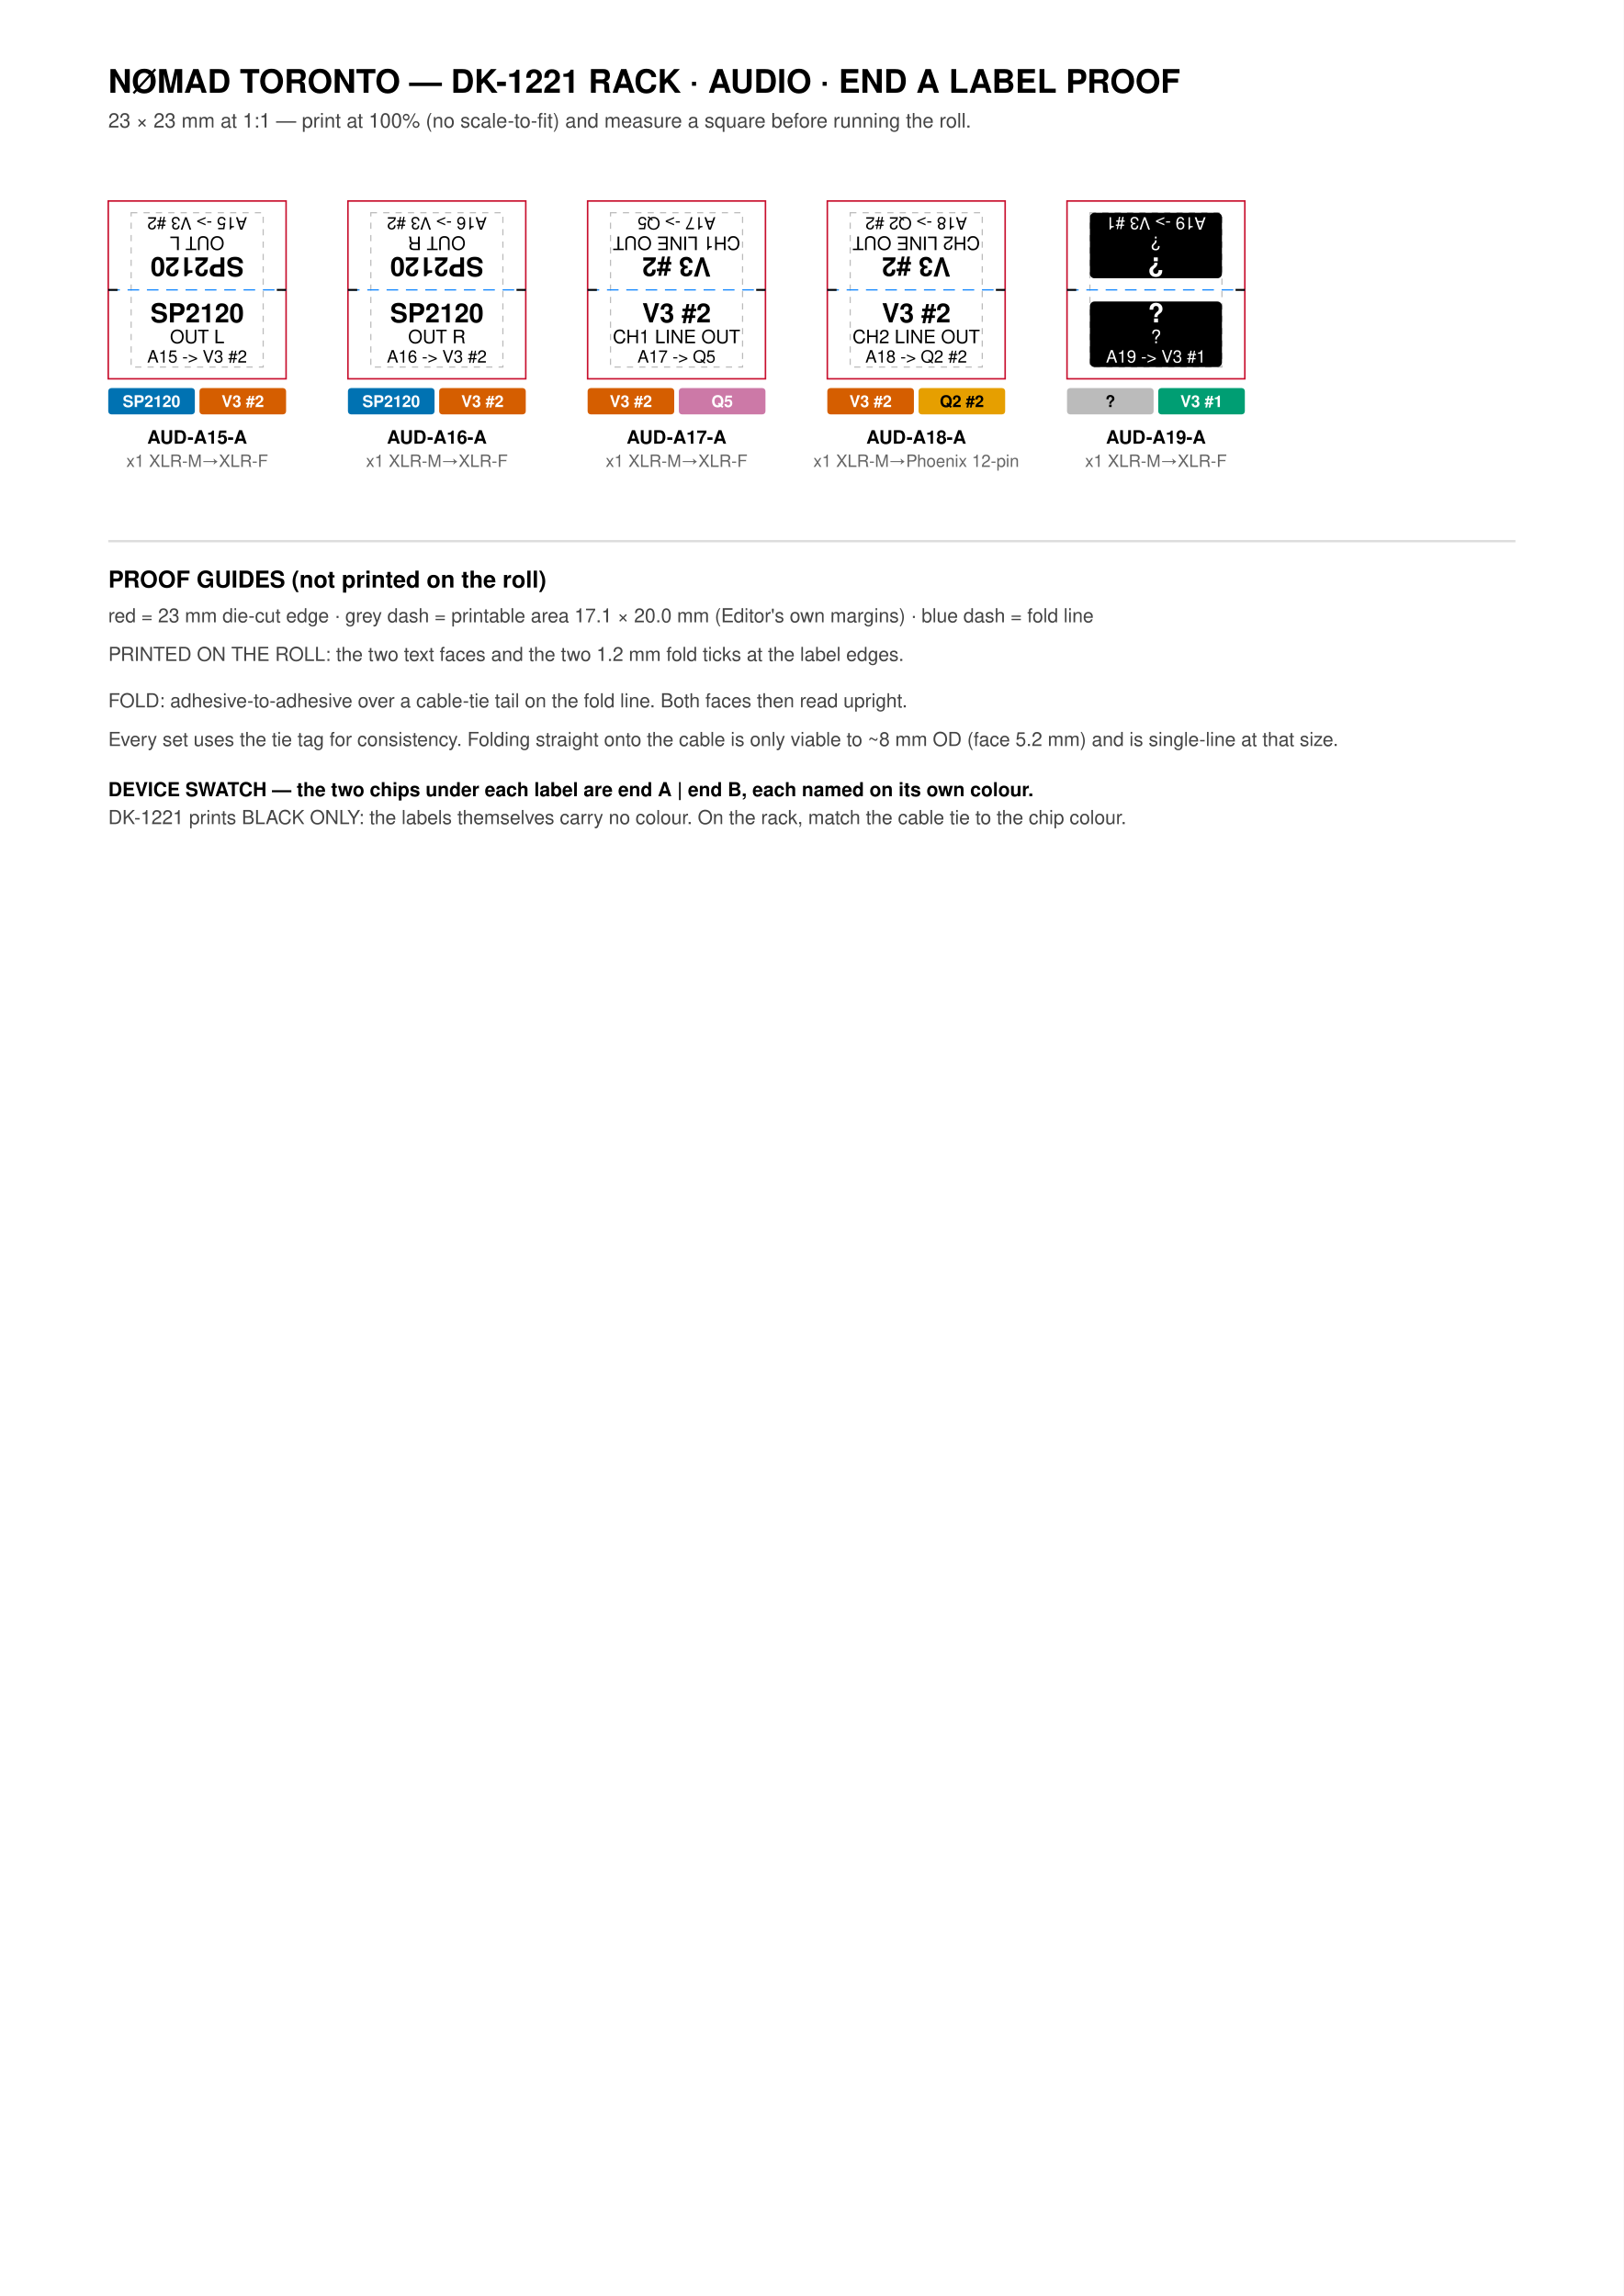
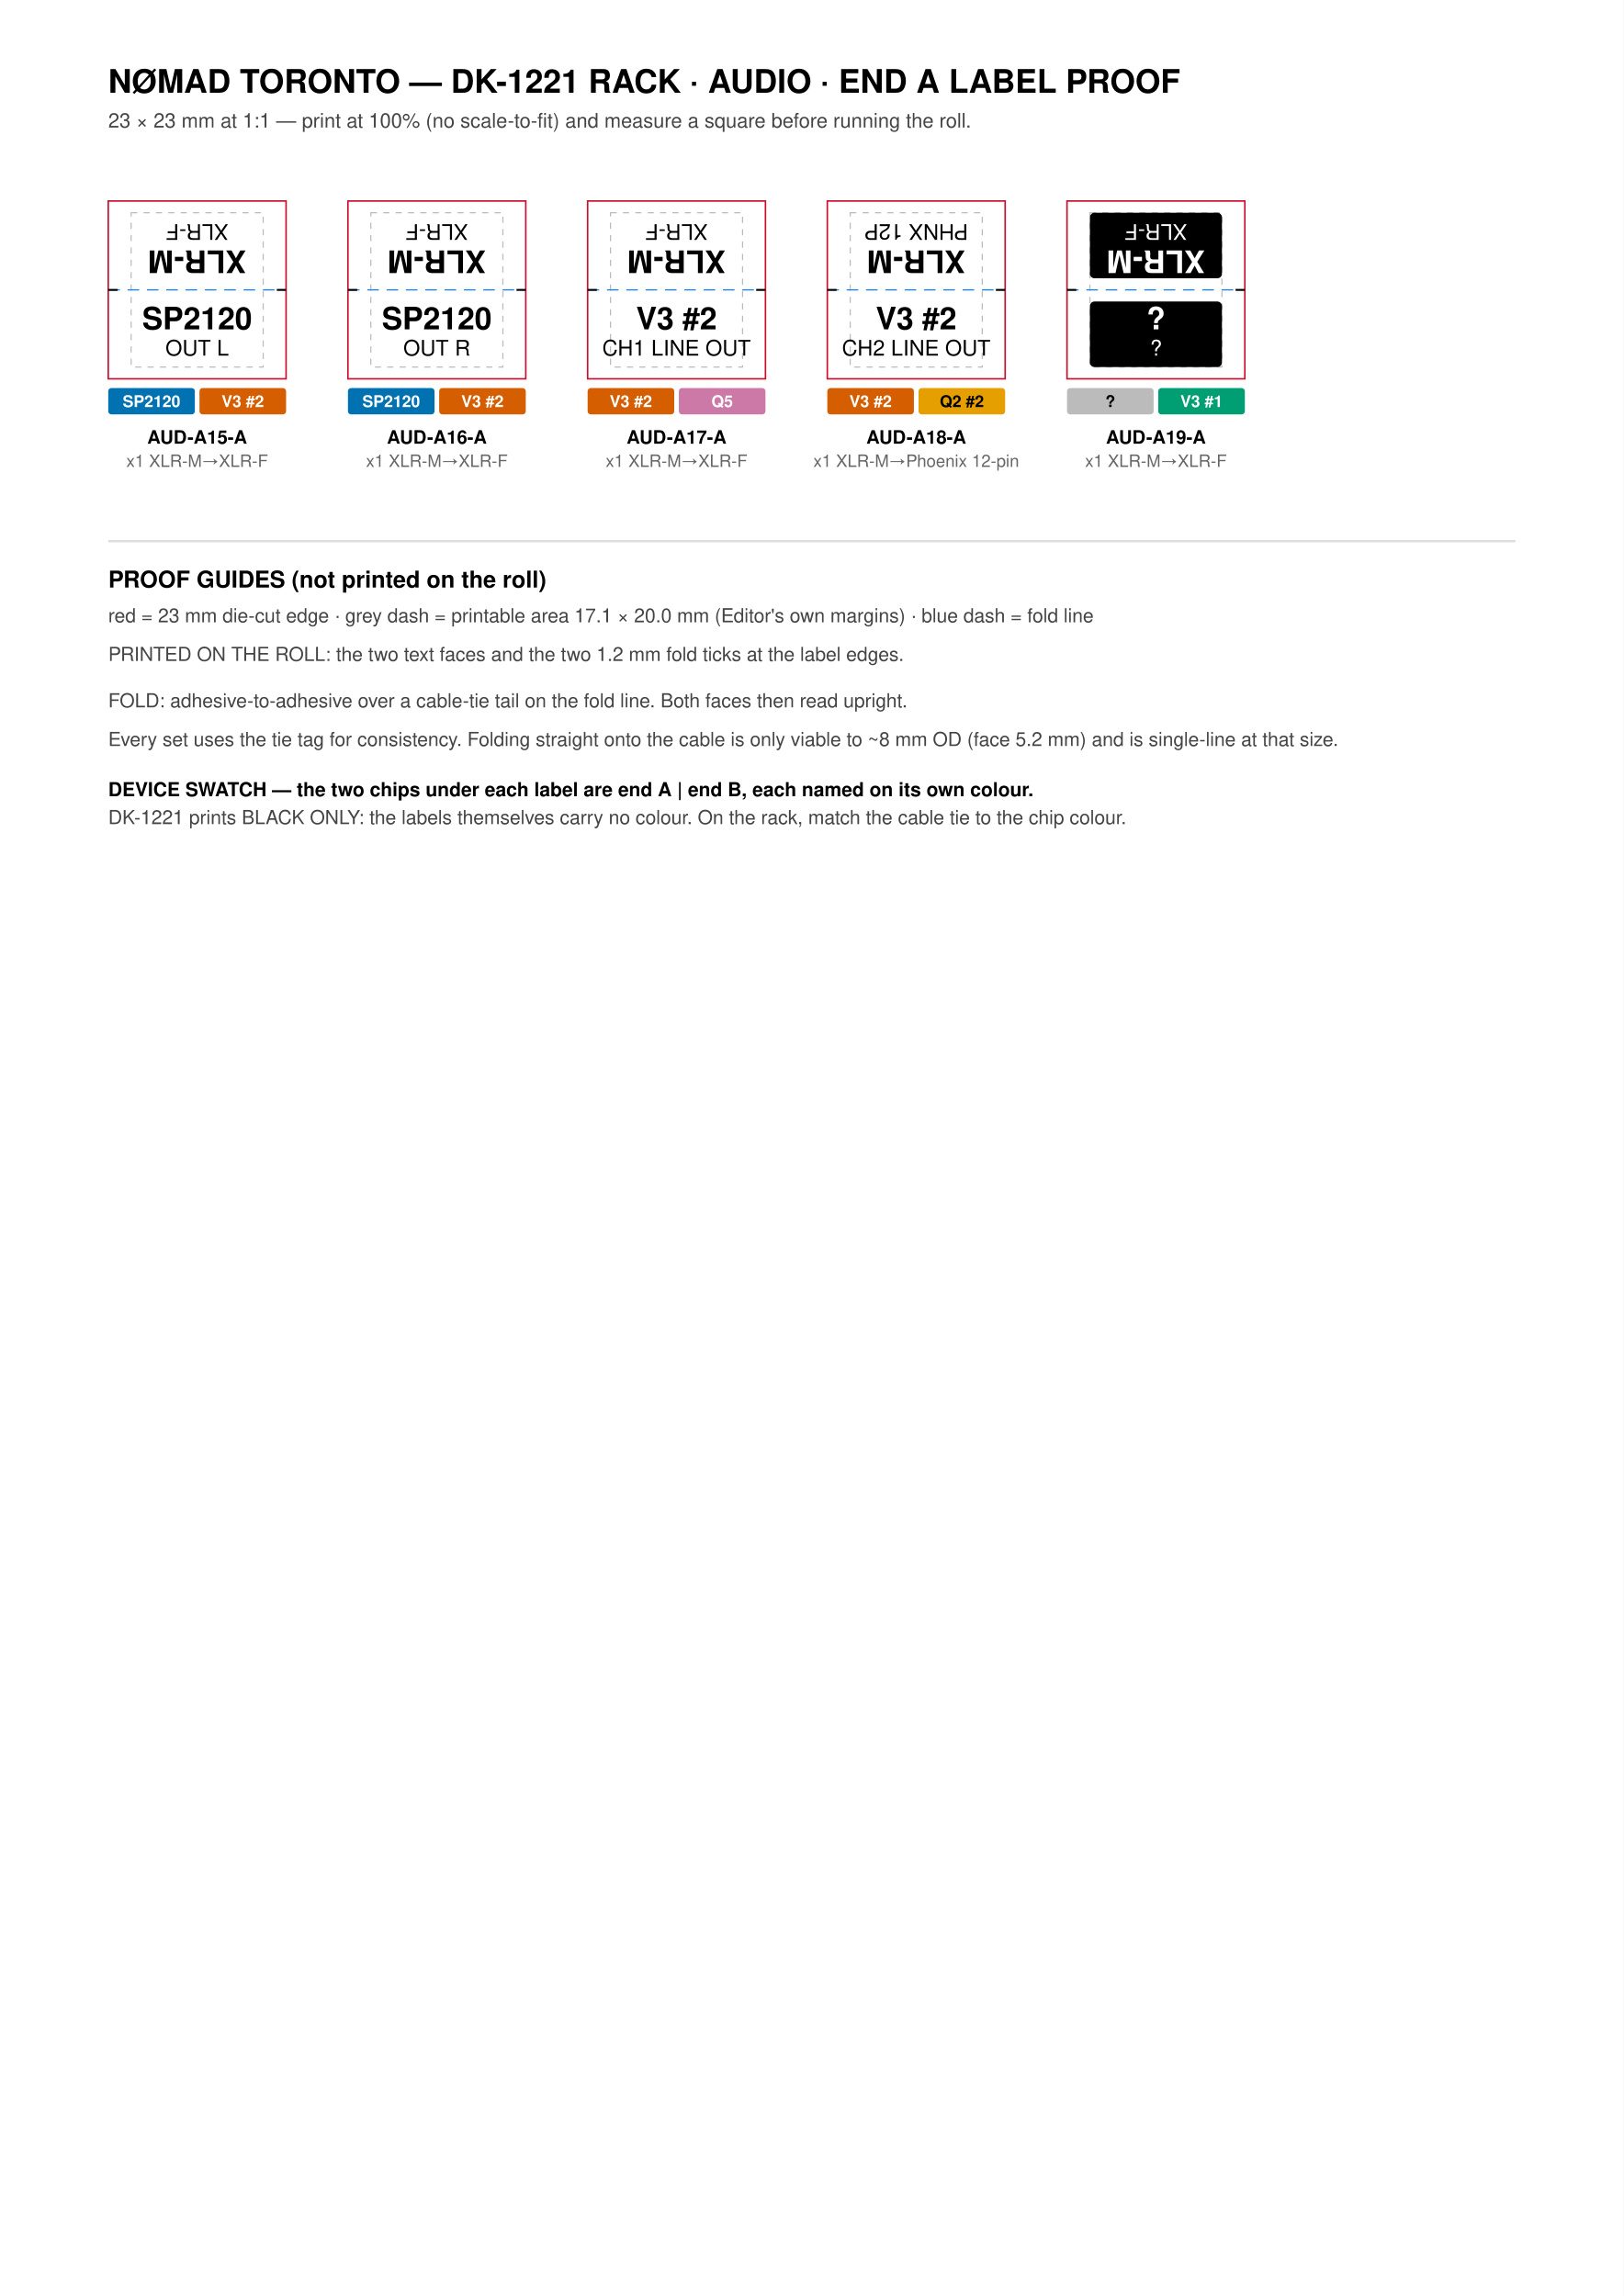
<svg xmlns="http://www.w3.org/2000/svg" width="210.0mm" height="297.0mm" viewBox="0 0 210.0 297.0">
  <rect width="210.0" height="297.0" fill="#fff" />
  <text x="14.00" y="12.00" font-family="Arial Narrow, Liberation Sans Narrow, Helvetica Neue, Helvetica, sans-serif" font-size="4.20" font-weight="bold" fill="#000" text-anchor="start">NØMAD TORONTO — DK-1221 RACK · AUDIO · END A LABEL PROOF</text>
  <text x="14.00" y="16.50" font-family="Arial Narrow, Liberation Sans Narrow, Helvetica Neue, Helvetica, sans-serif" font-size="2.60" font-weight="normal" fill="#444" text-anchor="start">23 × 23 mm at 1:1 — print at 100% (no scale-to-fit) and measure a square before running the roll.</text>
  <g transform="translate(14.00 26.00)">
    <rect width="23.0" height="23.0" fill="none" stroke="#c8102e" stroke-width="0.2" />
    <rect x="2.96" y="1.52" width="17.08" height="19.96" fill="none" stroke="#bbb" stroke-width="0.15" stroke-dasharray="0.8 0.8" />
    <line x1="0" y1="11.5" x2="23.0" y2="11.5" stroke="#0a84ff" stroke-width="0.15" stroke-dasharray="1.5 1" />
    <g>
-       <text x="11.50" y="15.70" font-family="Arial Narrow, Liberation Sans Narrow, Helvetica Neue, Helvetica, sans-serif" font-size="3.40" font-weight="bold" fill="#000" text-anchor="middle" textLength="10.28" lengthAdjust="spacingAndGlyphs">SP2120</text>
-       <text x="11.50" y="18.40" font-family="Arial Narrow, Liberation Sans Narrow, Helvetica Neue, Helvetica, sans-serif" font-size="2.40" font-weight="normal" fill="#000" text-anchor="middle" textLength="5.97" lengthAdjust="spacingAndGlyphs">OUT L</text>
-       <text x="11.50" y="20.90" font-family="Arial Narrow, Liberation Sans Narrow, Helvetica Neue, Helvetica, sans-serif" font-size="2.20" font-weight="normal" fill="#000" text-anchor="middle" textLength="10.97" lengthAdjust="spacingAndGlyphs">A15 -&gt; V3 #2</text>
+       <text x="11.50" y="16.60" font-family="Arial Narrow, Liberation Sans Narrow, Helvetica Neue, Helvetica, sans-serif" font-size="4.00" font-weight="bold" fill="#000" text-anchor="middle" textLength="12.10" lengthAdjust="spacingAndGlyphs">SP2120</text>
+       <text x="11.50" y="20.00" font-family="Arial Narrow, Liberation Sans Narrow, Helvetica Neue, Helvetica, sans-serif" font-size="2.80" font-weight="normal" fill="#000" text-anchor="middle" textLength="6.97" lengthAdjust="spacingAndGlyphs">OUT L</text>
    </g>
    <g transform="rotate(180 11.50 11.50)">
-       <text x="11.50" y="15.70" font-family="Arial Narrow, Liberation Sans Narrow, Helvetica Neue, Helvetica, sans-serif" font-size="3.40" font-weight="bold" fill="#000" text-anchor="middle" textLength="10.28" lengthAdjust="spacingAndGlyphs">SP2120</text>
-       <text x="11.50" y="18.40" font-family="Arial Narrow, Liberation Sans Narrow, Helvetica Neue, Helvetica, sans-serif" font-size="2.40" font-weight="normal" fill="#000" text-anchor="middle" textLength="5.97" lengthAdjust="spacingAndGlyphs">OUT L</text>
-       <text x="11.50" y="20.90" font-family="Arial Narrow, Liberation Sans Narrow, Helvetica Neue, Helvetica, sans-serif" font-size="2.20" font-weight="normal" fill="#000" text-anchor="middle" textLength="10.97" lengthAdjust="spacingAndGlyphs">A15 -&gt; V3 #2</text>
+       <text x="11.50" y="16.60" font-family="Arial Narrow, Liberation Sans Narrow, Helvetica Neue, Helvetica, sans-serif" font-size="4.00" font-weight="bold" fill="#000" text-anchor="middle" textLength="10.76" lengthAdjust="spacingAndGlyphs">XLR-M</text>
+       <text x="11.50" y="20.00" font-family="Arial Narrow, Liberation Sans Narrow, Helvetica Neue, Helvetica, sans-serif" font-size="2.80" font-weight="normal" fill="#000" text-anchor="middle" textLength="6.88" lengthAdjust="spacingAndGlyphs">XLR-F</text>
    </g>
    <line x1="0" y1="11.50" x2="1.20" y2="11.50" stroke="#000" stroke-width="0.25" />
    <line x1="21.80" y1="11.50" x2="23.00" y2="11.50" stroke="#000" stroke-width="0.25" />
  </g>
  <rect x="14.00" y="50.20" width="11.20" height="3.4" fill="#0072B2" rx="0.4" />
  <text x="19.60" y="52.65" font-family="Arial Narrow, Liberation Sans Narrow, Helvetica Neue, Helvetica, sans-serif" font-size="2.10" font-weight="bold" fill="#FFFFFF" text-anchor="middle" textLength="6.35" lengthAdjust="spacingAndGlyphs">SP2120</text>
  <rect x="25.80" y="50.20" width="11.20" height="3.4" fill="#D55E00" rx="0.4" />
  <text x="31.40" y="52.65" font-family="Arial Narrow, Liberation Sans Narrow, Helvetica Neue, Helvetica, sans-serif" font-size="2.10" font-weight="bold" fill="#FFFFFF" text-anchor="middle" textLength="4.66" lengthAdjust="spacingAndGlyphs">V3 #2</text>
  <text x="25.50" y="57.40" font-family="Arial Narrow, Liberation Sans Narrow, Helvetica Neue, Helvetica, sans-serif" font-size="2.40" font-weight="bold" fill="#000" text-anchor="middle">AUD-A15-A</text>
  <text x="25.50" y="60.40" font-family="Arial Narrow, Liberation Sans Narrow, Helvetica Neue, Helvetica, sans-serif" font-size="2.20" font-weight="normal" fill="#666" text-anchor="middle">x1  XLR-M→XLR-F</text>
  <g transform="translate(45.00 26.00)">
    <rect width="23.0" height="23.0" fill="none" stroke="#c8102e" stroke-width="0.2" />
    <rect x="2.96" y="1.52" width="17.08" height="19.96" fill="none" stroke="#bbb" stroke-width="0.15" stroke-dasharray="0.8 0.8" />
    <line x1="0" y1="11.5" x2="23.0" y2="11.5" stroke="#0a84ff" stroke-width="0.15" stroke-dasharray="1.5 1" />
    <g>
-       <text x="11.50" y="15.70" font-family="Arial Narrow, Liberation Sans Narrow, Helvetica Neue, Helvetica, sans-serif" font-size="3.40" font-weight="bold" fill="#000" text-anchor="middle" textLength="10.28" lengthAdjust="spacingAndGlyphs">SP2120</text>
-       <text x="11.50" y="18.40" font-family="Arial Narrow, Liberation Sans Narrow, Helvetica Neue, Helvetica, sans-serif" font-size="2.40" font-weight="normal" fill="#000" text-anchor="middle" textLength="6.31" lengthAdjust="spacingAndGlyphs">OUT R</text>
-       <text x="11.50" y="20.90" font-family="Arial Narrow, Liberation Sans Narrow, Helvetica Neue, Helvetica, sans-serif" font-size="2.20" font-weight="normal" fill="#000" text-anchor="middle" textLength="10.97" lengthAdjust="spacingAndGlyphs">A16 -&gt; V3 #2</text>
+       <text x="11.50" y="16.60" font-family="Arial Narrow, Liberation Sans Narrow, Helvetica Neue, Helvetica, sans-serif" font-size="4.00" font-weight="bold" fill="#000" text-anchor="middle" textLength="12.10" lengthAdjust="spacingAndGlyphs">SP2120</text>
+       <text x="11.50" y="20.00" font-family="Arial Narrow, Liberation Sans Narrow, Helvetica Neue, Helvetica, sans-serif" font-size="2.80" font-weight="normal" fill="#000" text-anchor="middle" textLength="7.36" lengthAdjust="spacingAndGlyphs">OUT R</text>
    </g>
    <g transform="rotate(180 11.50 11.50)">
-       <text x="11.50" y="15.70" font-family="Arial Narrow, Liberation Sans Narrow, Helvetica Neue, Helvetica, sans-serif" font-size="3.40" font-weight="bold" fill="#000" text-anchor="middle" textLength="10.28" lengthAdjust="spacingAndGlyphs">SP2120</text>
-       <text x="11.50" y="18.40" font-family="Arial Narrow, Liberation Sans Narrow, Helvetica Neue, Helvetica, sans-serif" font-size="2.40" font-weight="normal" fill="#000" text-anchor="middle" textLength="6.31" lengthAdjust="spacingAndGlyphs">OUT R</text>
-       <text x="11.50" y="20.90" font-family="Arial Narrow, Liberation Sans Narrow, Helvetica Neue, Helvetica, sans-serif" font-size="2.20" font-weight="normal" fill="#000" text-anchor="middle" textLength="10.97" lengthAdjust="spacingAndGlyphs">A16 -&gt; V3 #2</text>
+       <text x="11.50" y="16.60" font-family="Arial Narrow, Liberation Sans Narrow, Helvetica Neue, Helvetica, sans-serif" font-size="4.00" font-weight="bold" fill="#000" text-anchor="middle" textLength="10.76" lengthAdjust="spacingAndGlyphs">XLR-M</text>
+       <text x="11.50" y="20.00" font-family="Arial Narrow, Liberation Sans Narrow, Helvetica Neue, Helvetica, sans-serif" font-size="2.80" font-weight="normal" fill="#000" text-anchor="middle" textLength="6.88" lengthAdjust="spacingAndGlyphs">XLR-F</text>
    </g>
    <line x1="0" y1="11.50" x2="1.20" y2="11.50" stroke="#000" stroke-width="0.25" />
    <line x1="21.80" y1="11.50" x2="23.00" y2="11.50" stroke="#000" stroke-width="0.25" />
  </g>
  <rect x="45.00" y="50.20" width="11.20" height="3.4" fill="#0072B2" rx="0.4" />
  <text x="50.60" y="52.65" font-family="Arial Narrow, Liberation Sans Narrow, Helvetica Neue, Helvetica, sans-serif" font-size="2.10" font-weight="bold" fill="#FFFFFF" text-anchor="middle" textLength="6.35" lengthAdjust="spacingAndGlyphs">SP2120</text>
  <rect x="56.80" y="50.20" width="11.20" height="3.4" fill="#D55E00" rx="0.4" />
  <text x="62.40" y="52.65" font-family="Arial Narrow, Liberation Sans Narrow, Helvetica Neue, Helvetica, sans-serif" font-size="2.10" font-weight="bold" fill="#FFFFFF" text-anchor="middle" textLength="4.66" lengthAdjust="spacingAndGlyphs">V3 #2</text>
  <text x="56.50" y="57.40" font-family="Arial Narrow, Liberation Sans Narrow, Helvetica Neue, Helvetica, sans-serif" font-size="2.40" font-weight="bold" fill="#000" text-anchor="middle">AUD-A16-A</text>
  <text x="56.50" y="60.40" font-family="Arial Narrow, Liberation Sans Narrow, Helvetica Neue, Helvetica, sans-serif" font-size="2.20" font-weight="normal" fill="#666" text-anchor="middle">x1  XLR-M→XLR-F</text>
  <g transform="translate(76.00 26.00)">
    <rect width="23.0" height="23.0" fill="none" stroke="#c8102e" stroke-width="0.2" />
    <rect x="2.96" y="1.52" width="17.08" height="19.96" fill="none" stroke="#bbb" stroke-width="0.15" stroke-dasharray="0.8 0.8" />
    <line x1="0" y1="11.5" x2="23.0" y2="11.5" stroke="#0a84ff" stroke-width="0.15" stroke-dasharray="1.5 1" />
    <g>
-       <text x="11.50" y="15.70" font-family="Arial Narrow, Liberation Sans Narrow, Helvetica Neue, Helvetica, sans-serif" font-size="3.40" font-weight="bold" fill="#000" text-anchor="middle" textLength="7.55" lengthAdjust="spacingAndGlyphs">V3 #2</text>
-       <text x="11.50" y="18.40" font-family="Arial Narrow, Liberation Sans Narrow, Helvetica Neue, Helvetica, sans-serif" font-size="2.40" font-weight="normal" fill="#000" text-anchor="middle" textLength="14.06" lengthAdjust="spacingAndGlyphs">CH1 LINE OUT</text>
-       <text x="11.50" y="20.90" font-family="Arial Narrow, Liberation Sans Narrow, Helvetica Neue, Helvetica, sans-serif" font-size="2.20" font-weight="normal" fill="#000" text-anchor="middle" textLength="8.58" lengthAdjust="spacingAndGlyphs">A17 -&gt; Q5</text>
+       <text x="11.50" y="16.60" font-family="Arial Narrow, Liberation Sans Narrow, Helvetica Neue, Helvetica, sans-serif" font-size="4.00" font-weight="bold" fill="#000" text-anchor="middle" textLength="8.89" lengthAdjust="spacingAndGlyphs">V3 #2</text>
+       <text x="11.50" y="20.00" font-family="Arial Narrow, Liberation Sans Narrow, Helvetica Neue, Helvetica, sans-serif" font-size="2.80" font-weight="normal" fill="#000" text-anchor="middle" textLength="16.40" lengthAdjust="spacingAndGlyphs">CH1 LINE OUT</text>
    </g>
    <g transform="rotate(180 11.50 11.50)">
-       <text x="11.50" y="15.70" font-family="Arial Narrow, Liberation Sans Narrow, Helvetica Neue, Helvetica, sans-serif" font-size="3.40" font-weight="bold" fill="#000" text-anchor="middle" textLength="7.55" lengthAdjust="spacingAndGlyphs">V3 #2</text>
-       <text x="11.50" y="18.40" font-family="Arial Narrow, Liberation Sans Narrow, Helvetica Neue, Helvetica, sans-serif" font-size="2.40" font-weight="normal" fill="#000" text-anchor="middle" textLength="14.06" lengthAdjust="spacingAndGlyphs">CH1 LINE OUT</text>
-       <text x="11.50" y="20.90" font-family="Arial Narrow, Liberation Sans Narrow, Helvetica Neue, Helvetica, sans-serif" font-size="2.20" font-weight="normal" fill="#000" text-anchor="middle" textLength="8.58" lengthAdjust="spacingAndGlyphs">A17 -&gt; Q5</text>
+       <text x="11.50" y="16.60" font-family="Arial Narrow, Liberation Sans Narrow, Helvetica Neue, Helvetica, sans-serif" font-size="4.00" font-weight="bold" fill="#000" text-anchor="middle" textLength="10.76" lengthAdjust="spacingAndGlyphs">XLR-M</text>
+       <text x="11.50" y="20.00" font-family="Arial Narrow, Liberation Sans Narrow, Helvetica Neue, Helvetica, sans-serif" font-size="2.80" font-weight="normal" fill="#000" text-anchor="middle" textLength="6.88" lengthAdjust="spacingAndGlyphs">XLR-F</text>
    </g>
    <line x1="0" y1="11.50" x2="1.20" y2="11.50" stroke="#000" stroke-width="0.25" />
    <line x1="21.80" y1="11.50" x2="23.00" y2="11.50" stroke="#000" stroke-width="0.25" />
  </g>
  <rect x="76.00" y="50.20" width="11.20" height="3.4" fill="#D55E00" rx="0.4" />
  <text x="81.60" y="52.65" font-family="Arial Narrow, Liberation Sans Narrow, Helvetica Neue, Helvetica, sans-serif" font-size="2.10" font-weight="bold" fill="#FFFFFF" text-anchor="middle" textLength="4.66" lengthAdjust="spacingAndGlyphs">V3 #2</text>
  <rect x="87.80" y="50.20" width="11.20" height="3.4" fill="#CC79A7" rx="0.4" />
  <text x="93.40" y="52.65" font-family="Arial Narrow, Liberation Sans Narrow, Helvetica Neue, Helvetica, sans-serif" font-size="2.10" font-weight="bold" fill="#FFFFFF" text-anchor="middle" textLength="2.38" lengthAdjust="spacingAndGlyphs">Q5</text>
  <text x="87.50" y="57.40" font-family="Arial Narrow, Liberation Sans Narrow, Helvetica Neue, Helvetica, sans-serif" font-size="2.40" font-weight="bold" fill="#000" text-anchor="middle">AUD-A17-A</text>
  <text x="87.50" y="60.40" font-family="Arial Narrow, Liberation Sans Narrow, Helvetica Neue, Helvetica, sans-serif" font-size="2.20" font-weight="normal" fill="#666" text-anchor="middle">x1  XLR-M→XLR-F</text>
  <g transform="translate(107.00 26.00)">
    <rect width="23.0" height="23.0" fill="none" stroke="#c8102e" stroke-width="0.2" />
    <rect x="2.96" y="1.52" width="17.08" height="19.96" fill="none" stroke="#bbb" stroke-width="0.15" stroke-dasharray="0.8 0.8" />
    <line x1="0" y1="11.5" x2="23.0" y2="11.5" stroke="#0a84ff" stroke-width="0.15" stroke-dasharray="1.5 1" />
    <g>
-       <text x="11.50" y="15.70" font-family="Arial Narrow, Liberation Sans Narrow, Helvetica Neue, Helvetica, sans-serif" font-size="3.40" font-weight="bold" fill="#000" text-anchor="middle" textLength="7.55" lengthAdjust="spacingAndGlyphs">V3 #2</text>
-       <text x="11.50" y="18.40" font-family="Arial Narrow, Liberation Sans Narrow, Helvetica Neue, Helvetica, sans-serif" font-size="2.40" font-weight="normal" fill="#000" text-anchor="middle" textLength="14.06" lengthAdjust="spacingAndGlyphs">CH2 LINE OUT</text>
-       <text x="11.50" y="20.90" font-family="Arial Narrow, Liberation Sans Narrow, Helvetica Neue, Helvetica, sans-serif" font-size="2.20" font-weight="normal" fill="#000" text-anchor="middle" textLength="11.18" lengthAdjust="spacingAndGlyphs">A18 -&gt; Q2 #2</text>
+       <text x="11.50" y="16.60" font-family="Arial Narrow, Liberation Sans Narrow, Helvetica Neue, Helvetica, sans-serif" font-size="4.00" font-weight="bold" fill="#000" text-anchor="middle" textLength="8.89" lengthAdjust="spacingAndGlyphs">V3 #2</text>
+       <text x="11.50" y="20.00" font-family="Arial Narrow, Liberation Sans Narrow, Helvetica Neue, Helvetica, sans-serif" font-size="2.80" font-weight="normal" fill="#000" text-anchor="middle" textLength="16.40" lengthAdjust="spacingAndGlyphs">CH2 LINE OUT</text>
    </g>
    <g transform="rotate(180 11.50 11.50)">
-       <text x="11.50" y="15.70" font-family="Arial Narrow, Liberation Sans Narrow, Helvetica Neue, Helvetica, sans-serif" font-size="3.40" font-weight="bold" fill="#000" text-anchor="middle" textLength="7.55" lengthAdjust="spacingAndGlyphs">V3 #2</text>
-       <text x="11.50" y="18.40" font-family="Arial Narrow, Liberation Sans Narrow, Helvetica Neue, Helvetica, sans-serif" font-size="2.40" font-weight="normal" fill="#000" text-anchor="middle" textLength="14.06" lengthAdjust="spacingAndGlyphs">CH2 LINE OUT</text>
-       <text x="11.50" y="20.90" font-family="Arial Narrow, Liberation Sans Narrow, Helvetica Neue, Helvetica, sans-serif" font-size="2.20" font-weight="normal" fill="#000" text-anchor="middle" textLength="11.18" lengthAdjust="spacingAndGlyphs">A18 -&gt; Q2 #2</text>
+       <text x="11.50" y="16.60" font-family="Arial Narrow, Liberation Sans Narrow, Helvetica Neue, Helvetica, sans-serif" font-size="4.00" font-weight="bold" fill="#000" text-anchor="middle" textLength="10.76" lengthAdjust="spacingAndGlyphs">XLR-M</text>
+       <text x="11.50" y="20.00" font-family="Arial Narrow, Liberation Sans Narrow, Helvetica Neue, Helvetica, sans-serif" font-size="2.80" font-weight="normal" fill="#000" text-anchor="middle" textLength="11.51" lengthAdjust="spacingAndGlyphs">PHNX 12P</text>
    </g>
    <line x1="0" y1="11.50" x2="1.20" y2="11.50" stroke="#000" stroke-width="0.25" />
    <line x1="21.80" y1="11.50" x2="23.00" y2="11.50" stroke="#000" stroke-width="0.25" />
  </g>
  <rect x="107.00" y="50.20" width="11.20" height="3.4" fill="#D55E00" rx="0.4" />
  <text x="112.60" y="52.65" font-family="Arial Narrow, Liberation Sans Narrow, Helvetica Neue, Helvetica, sans-serif" font-size="2.10" font-weight="bold" fill="#FFFFFF" text-anchor="middle" textLength="4.66" lengthAdjust="spacingAndGlyphs">V3 #2</text>
  <rect x="118.80" y="50.20" width="11.20" height="3.4" fill="#E69F00" rx="0.4" />
  <text x="124.40" y="52.65" font-family="Arial Narrow, Liberation Sans Narrow, Helvetica Neue, Helvetica, sans-serif" font-size="2.10" font-weight="bold" fill="#000000" text-anchor="middle" textLength="4.86" lengthAdjust="spacingAndGlyphs">Q2 #2</text>
  <text x="118.50" y="57.40" font-family="Arial Narrow, Liberation Sans Narrow, Helvetica Neue, Helvetica, sans-serif" font-size="2.40" font-weight="bold" fill="#000" text-anchor="middle">AUD-A18-A</text>
  <text x="118.50" y="60.40" font-family="Arial Narrow, Liberation Sans Narrow, Helvetica Neue, Helvetica, sans-serif" font-size="2.20" font-weight="normal" fill="#666" text-anchor="middle">x1  XLR-M→Phoenix 12-pin</text>
  <g transform="translate(138.00 26.00)">
    <rect width="23.0" height="23.0" fill="none" stroke="#c8102e" stroke-width="0.2" />
    <rect x="2.96" y="1.52" width="17.08" height="19.96" fill="none" stroke="#bbb" stroke-width="0.15" stroke-dasharray="0.8 0.8" />
    <line x1="0" y1="11.5" x2="23.0" y2="11.5" stroke="#0a84ff" stroke-width="0.15" stroke-dasharray="1.5 1" />
    <g>
      <rect x="2.96" y="13.00" width="17.08" height="8.48" fill="#000" rx="0.6" />
-       <text x="11.50" y="15.70" font-family="Arial Narrow, Liberation Sans Narrow, Helvetica Neue, Helvetica, sans-serif" font-size="3.40" font-weight="bold" fill="#fff" text-anchor="middle" textLength="1.77" lengthAdjust="spacingAndGlyphs">?</text>
-       <text x="11.50" y="18.40" font-family="Arial Narrow, Liberation Sans Narrow, Helvetica Neue, Helvetica, sans-serif" font-size="2.40" font-weight="normal" fill="#fff" text-anchor="middle" textLength="1.13" lengthAdjust="spacingAndGlyphs">?</text>
-       <text x="11.50" y="20.90" font-family="Arial Narrow, Liberation Sans Narrow, Helvetica Neue, Helvetica, sans-serif" font-size="2.20" font-weight="normal" fill="#fff" text-anchor="middle" textLength="10.97" lengthAdjust="spacingAndGlyphs">A19 -&gt; V3 #1</text>
+       <text x="11.50" y="16.60" font-family="Arial Narrow, Liberation Sans Narrow, Helvetica Neue, Helvetica, sans-serif" font-size="4.00" font-weight="bold" fill="#fff" text-anchor="middle" textLength="2.08" lengthAdjust="spacingAndGlyphs">?</text>
+       <text x="11.50" y="20.00" font-family="Arial Narrow, Liberation Sans Narrow, Helvetica Neue, Helvetica, sans-serif" font-size="2.80" font-weight="normal" fill="#fff" text-anchor="middle" textLength="1.32" lengthAdjust="spacingAndGlyphs">?</text>
    </g>
    <g transform="rotate(180 11.50 11.50)">
      <rect x="2.96" y="13.00" width="17.08" height="8.48" fill="#000" rx="0.6" />
-       <text x="11.50" y="15.70" font-family="Arial Narrow, Liberation Sans Narrow, Helvetica Neue, Helvetica, sans-serif" font-size="3.40" font-weight="bold" fill="#fff" text-anchor="middle" textLength="1.77" lengthAdjust="spacingAndGlyphs">?</text>
-       <text x="11.50" y="18.40" font-family="Arial Narrow, Liberation Sans Narrow, Helvetica Neue, Helvetica, sans-serif" font-size="2.40" font-weight="normal" fill="#fff" text-anchor="middle" textLength="1.13" lengthAdjust="spacingAndGlyphs">?</text>
-       <text x="11.50" y="20.90" font-family="Arial Narrow, Liberation Sans Narrow, Helvetica Neue, Helvetica, sans-serif" font-size="2.20" font-weight="normal" fill="#fff" text-anchor="middle" textLength="10.97" lengthAdjust="spacingAndGlyphs">A19 -&gt; V3 #1</text>
+       <text x="11.50" y="16.60" font-family="Arial Narrow, Liberation Sans Narrow, Helvetica Neue, Helvetica, sans-serif" font-size="4.00" font-weight="bold" fill="#fff" text-anchor="middle" textLength="10.76" lengthAdjust="spacingAndGlyphs">XLR-M</text>
+       <text x="11.50" y="20.00" font-family="Arial Narrow, Liberation Sans Narrow, Helvetica Neue, Helvetica, sans-serif" font-size="2.80" font-weight="normal" fill="#fff" text-anchor="middle" textLength="6.88" lengthAdjust="spacingAndGlyphs">XLR-F</text>
    </g>
    <line x1="0" y1="11.50" x2="1.20" y2="11.50" stroke="#000" stroke-width="0.25" />
    <line x1="21.80" y1="11.50" x2="23.00" y2="11.50" stroke="#000" stroke-width="0.25" />
  </g>
  <rect x="138.00" y="50.20" width="11.20" height="3.4" fill="#BBBBBB" rx="0.4" />
  <text x="143.60" y="52.65" font-family="Arial Narrow, Liberation Sans Narrow, Helvetica Neue, Helvetica, sans-serif" font-size="2.10" font-weight="bold" fill="#000000" text-anchor="middle" textLength="1.09" lengthAdjust="spacingAndGlyphs">?</text>
  <rect x="149.80" y="50.20" width="11.20" height="3.4" fill="#009E73" rx="0.4" />
  <text x="155.40" y="52.65" font-family="Arial Narrow, Liberation Sans Narrow, Helvetica Neue, Helvetica, sans-serif" font-size="2.10" font-weight="bold" fill="#FFFFFF" text-anchor="middle" textLength="4.66" lengthAdjust="spacingAndGlyphs">V3 #1</text>
  <text x="149.50" y="57.40" font-family="Arial Narrow, Liberation Sans Narrow, Helvetica Neue, Helvetica, sans-serif" font-size="2.40" font-weight="bold" fill="#000" text-anchor="middle">AUD-A19-A</text>
  <text x="149.50" y="60.40" font-family="Arial Narrow, Liberation Sans Narrow, Helvetica Neue, Helvetica, sans-serif" font-size="2.20" font-weight="normal" fill="#666" text-anchor="middle">x1  XLR-M→XLR-F</text>
  <line x1="14.0" y1="70.00" x2="196.0" y2="70.00" stroke="#ddd" stroke-width="0.3" />
  <text x="14.00" y="76.00" font-family="Arial Narrow, Liberation Sans Narrow, Helvetica Neue, Helvetica, sans-serif" font-size="3.00" font-weight="bold" fill="#000" text-anchor="start">PROOF GUIDES (not printed on the roll)</text>
  <text x="14.00" y="80.50" font-family="Arial Narrow, Liberation Sans Narrow, Helvetica Neue, Helvetica, sans-serif" font-size="2.50" font-weight="normal" fill="#444" text-anchor="start">red = 23 mm die-cut edge   ·   grey dash = printable area 17.1 × 20.0 mm (Editor's own margins)   ·   blue dash = fold line</text>
  <text x="14.00" y="85.50" font-family="Arial Narrow, Liberation Sans Narrow, Helvetica Neue, Helvetica, sans-serif" font-size="2.50" font-weight="normal" fill="#444" text-anchor="start">PRINTED ON THE ROLL: the two text faces and the two 1.2 mm fold ticks at the label edges.</text>
  <text x="14.00" y="91.50" font-family="Arial Narrow, Liberation Sans Narrow, Helvetica Neue, Helvetica, sans-serif" font-size="2.50" font-weight="normal" fill="#444" text-anchor="start">FOLD: adhesive-to-adhesive over a cable-tie tail on the fold line. Both faces then read upright.</text>
  <text x="14.00" y="96.50" font-family="Arial Narrow, Liberation Sans Narrow, Helvetica Neue, Helvetica, sans-serif" font-size="2.50" font-weight="normal" fill="#444" text-anchor="start">Every set uses the tie tag for consistency. Folding straight onto the cable is only viable to ~8 mm OD (face 5.2 mm) and is single-line at that size.</text>
  <text x="14.00" y="103.00" font-family="Arial Narrow, Liberation Sans Narrow, Helvetica Neue, Helvetica, sans-serif" font-size="2.50" font-weight="bold" fill="#000" text-anchor="start">DEVICE SWATCH — the two chips under each label are end A | end B, each named on its own colour.</text>
  <text x="14.00" y="106.60" font-family="Arial Narrow, Liberation Sans Narrow, Helvetica Neue, Helvetica, sans-serif" font-size="2.50" font-weight="normal" fill="#444" text-anchor="start">DK-1221 prints BLACK ONLY: the labels themselves carry no colour. On the rack, match the cable tie to the chip colour.</text>
</svg>
